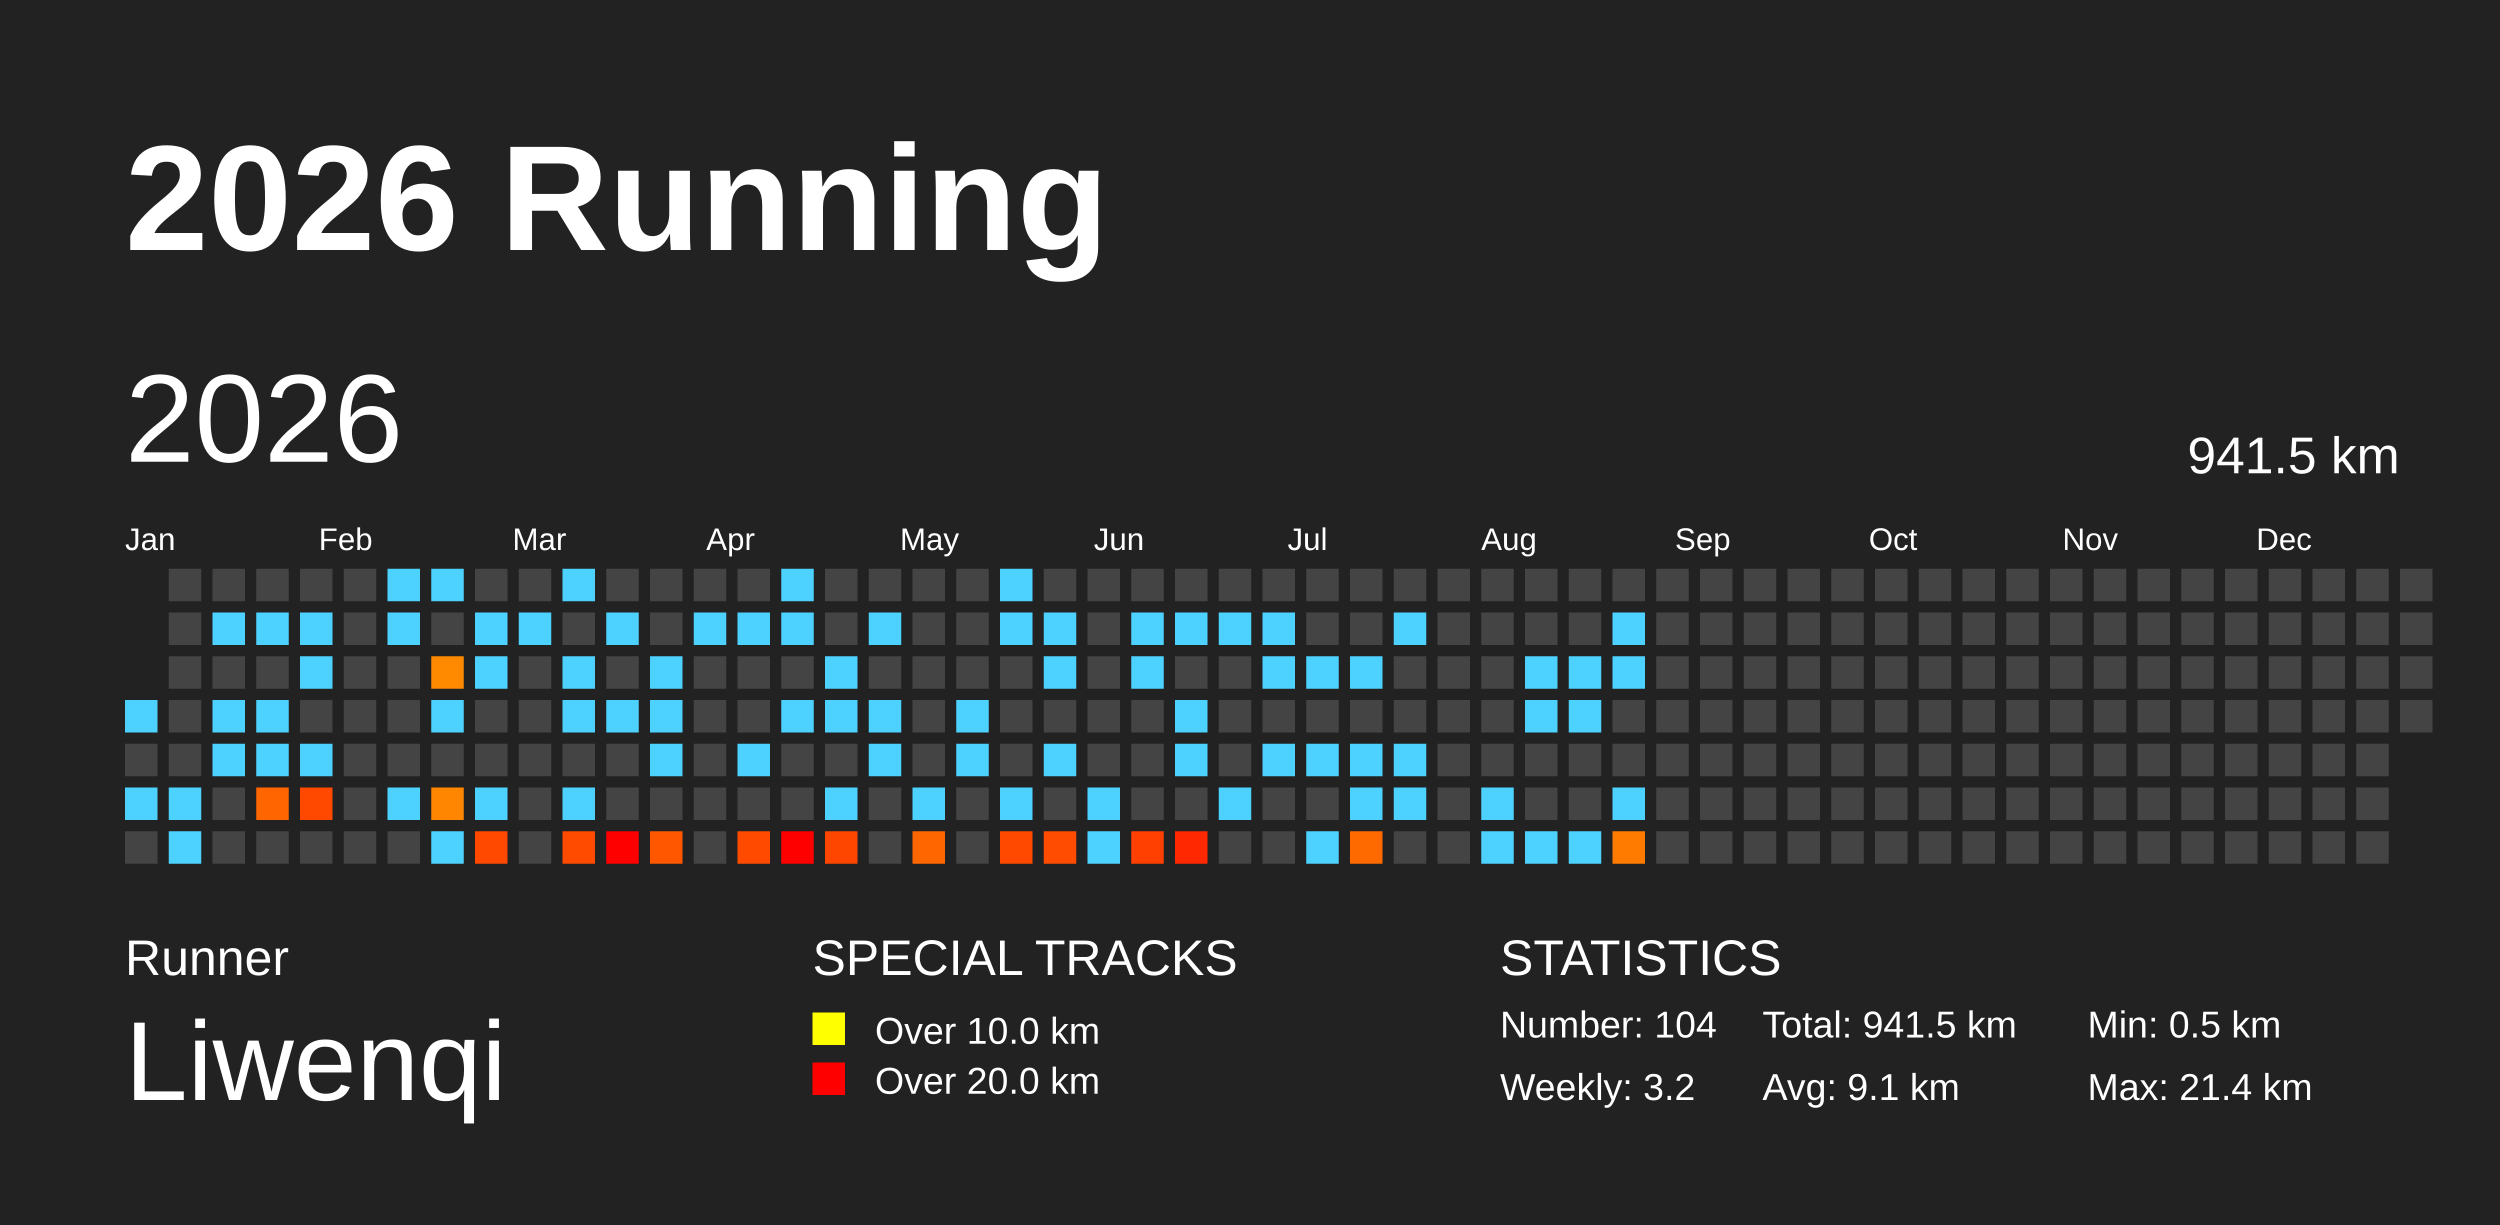
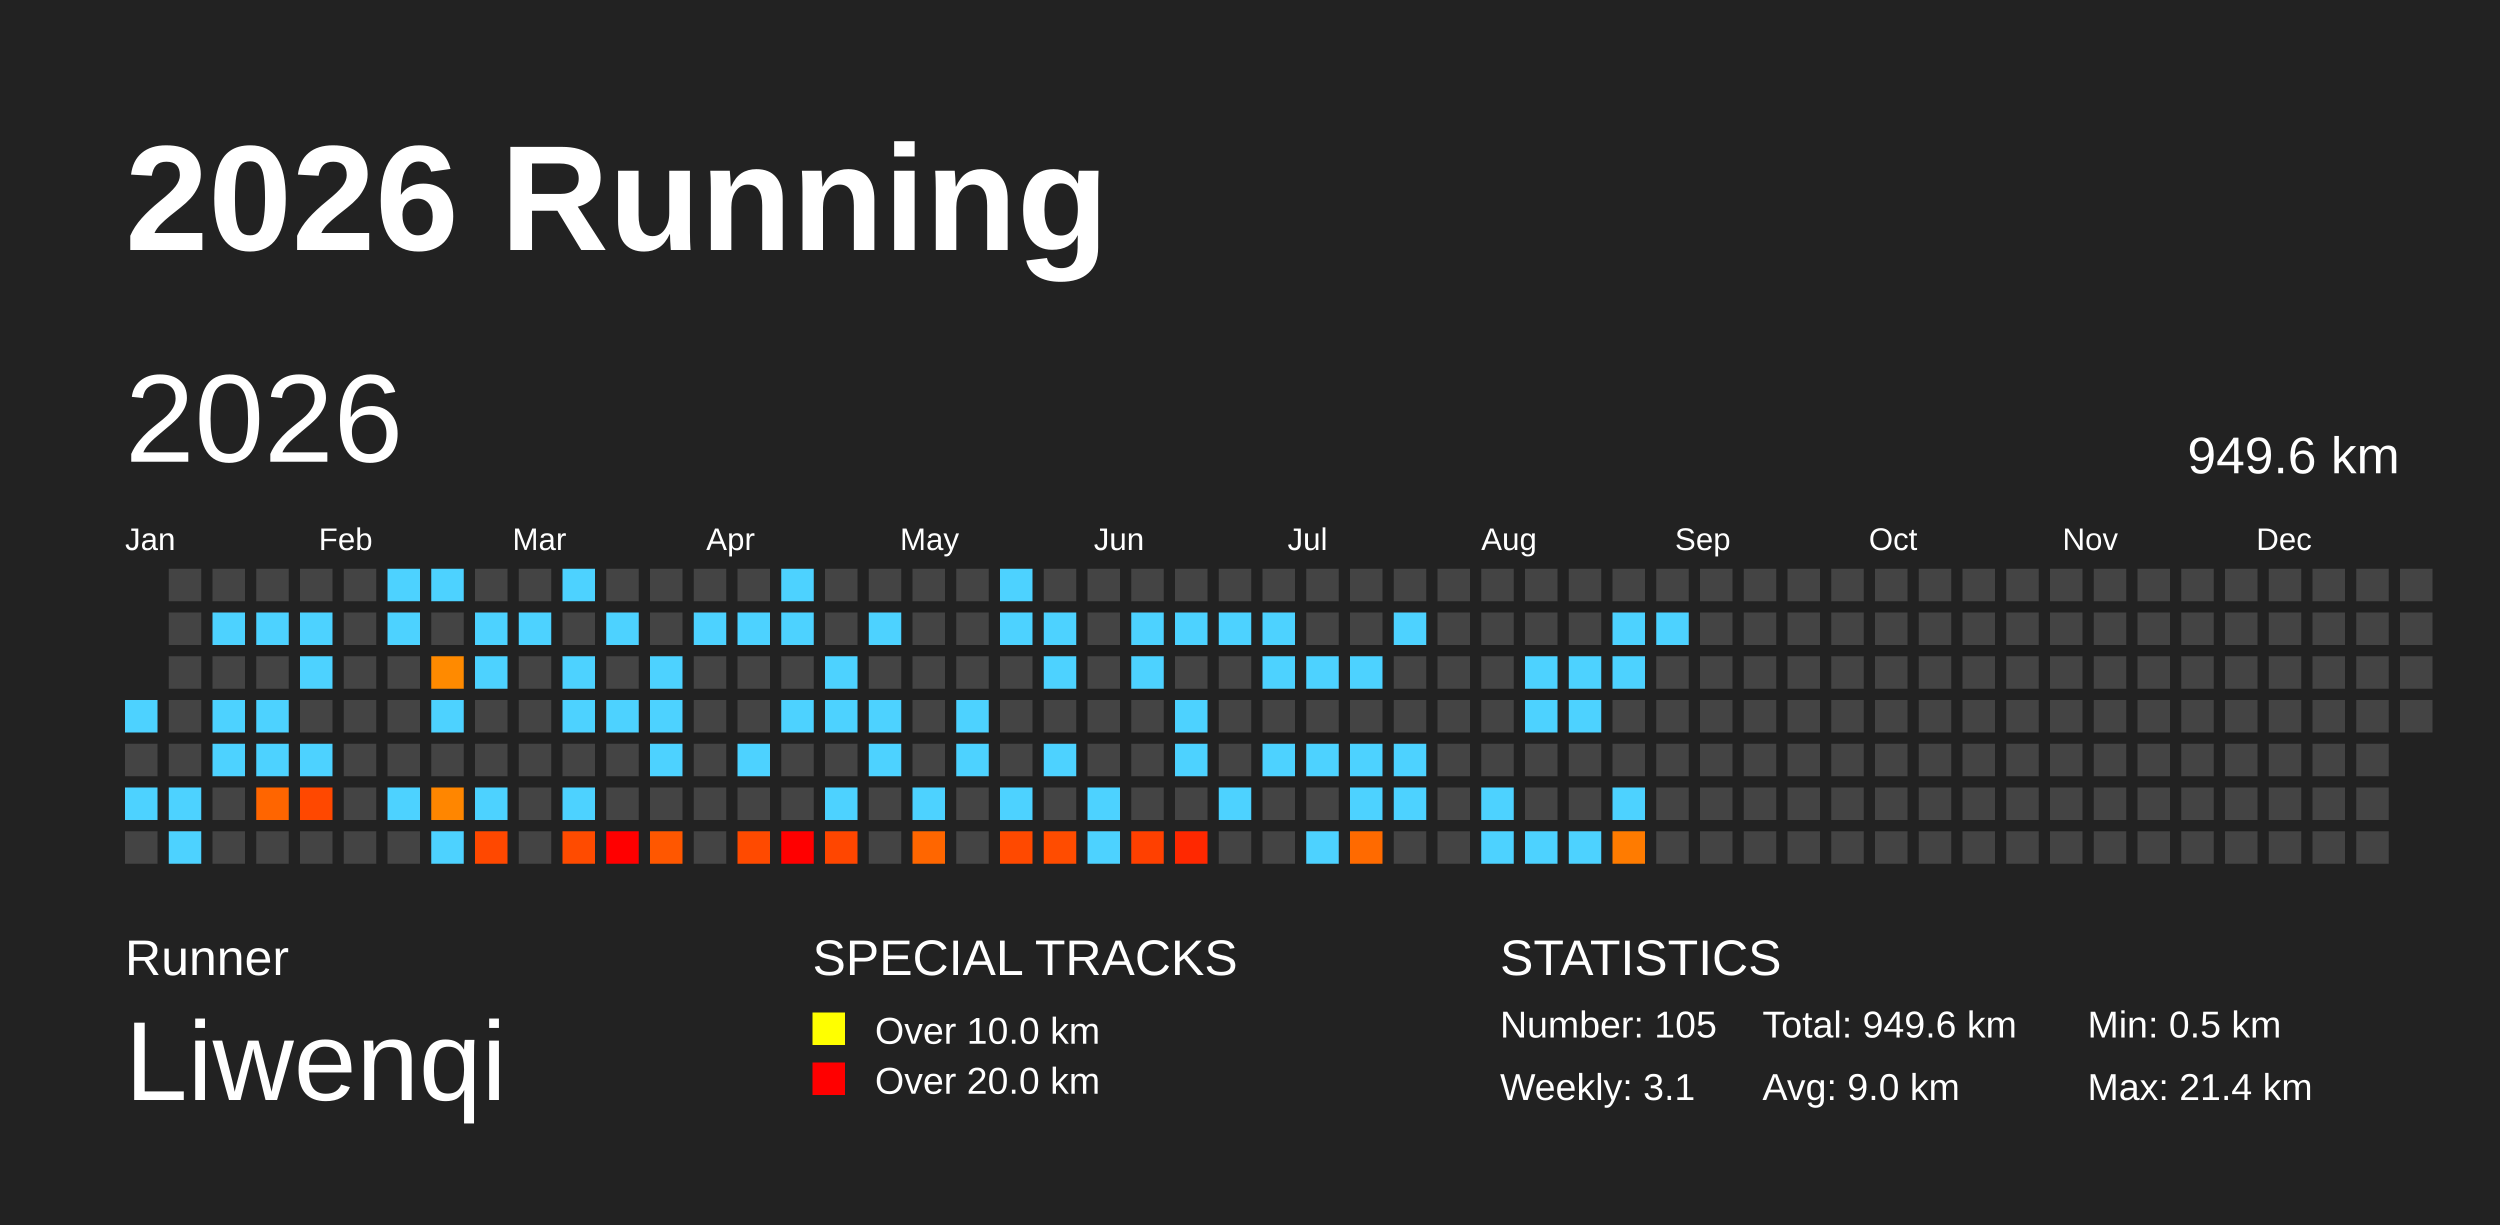
<svg xmlns="http://www.w3.org/2000/svg" baseProfile="full" height="98mm" version="1.1" viewBox="0,0,200,98" width="200mm">
  <defs />
  <rect fill="#222222" height="98" width="200" x="0" y="0" />
  <text fill="#FFFFFF" style="font-size:12px; font-family:Arial; font-weight:bold;" x="10" y="20">2026 Running</text>
  <text fill="#FFFFFF" style="font-size:4px; font-family:Arial" x="10" y="78">Runner</text>
  <text fill="#FFFFFF" style="font-size:9px; font-family:Arial" x="10" y="88">Liwenqi</text>
  <text fill="#FFFFFF" style="font-size:4px; font-family:Arial" x="65" y="78">SPECIAL TRACKS</text>
  <rect fill="yellow" height="2.6" width="2.6" x="65" y="81" />
  <text fill="#FFFFFF" style="font-size:3px; font-family:Arial" x="70" y="83.5">Over 10.0 km</text>
  <rect fill="red" height="2.6" width="2.6" x="65" y="85" />
  <text fill="#FFFFFF" style="font-size:3px; font-family:Arial" x="70" y="87.5">Over 20.0 km</text>
  <text fill="#FFFFFF" style="font-size:4px; font-family:Arial" x="120" y="78">STATISTICS</text>
-   <text fill="#FFFFFF" style="font-size:3px; font-family:Arial" x="120" y="83">Number: 104</text>
-   <text fill="#FFFFFF" style="font-size:3px; font-family:Arial" x="120" y="88">Weekly: 3.2</text>
-   <text fill="#FFFFFF" style="font-size:3px; font-family:Arial" x="141" y="83">Total: 941.5 km</text>
-   <text fill="#FFFFFF" style="font-size:3px; font-family:Arial" x="141" y="88">Avg: 9.1 km</text>
+   <text fill="#FFFFFF" style="font-size:3px; font-family:Arial" x="120" y="83">Number: 105</text>
+   <text fill="#FFFFFF" style="font-size:3px; font-family:Arial" x="120" y="88">Weekly: 3.1</text>
+   <text fill="#FFFFFF" style="font-size:3px; font-family:Arial" x="141" y="83">Total: 949.6 km</text>
+   <text fill="#FFFFFF" style="font-size:3px; font-family:Arial" x="141" y="88">Avg: 9.0 km</text>
  <text fill="#FFFFFF" style="font-size:3px; font-family:Arial" x="167" y="83">Min: 0.5 km</text>
  <text fill="#FFFFFF" style="font-size:3px; font-family:Arial" x="167" y="88">Max: 21.4 km</text>
  <text dominant-baseline="hanging" fill="#FFFFFF" style="font-size:10.0px; font-family:Arial;" x="10" y="30">2026</text>
-   <text dominant-baseline="hanging" fill="#FFFFFF" style="font-size:4.125px; font-family:Arial;" x="175" y="35">941.5 km</text>
+   <text dominant-baseline="hanging" fill="#FFFFFF" style="font-size:4.125px; font-family:Arial;" x="175" y="35">949.6 km</text>
  <text fill="#FFFFFF" style="font-size:2.5px; font-family:Arial" x="10.0" y="44">Jan</text>
  <text fill="#FFFFFF" style="font-size:2.5px; font-family:Arial" x="25.5" y="44">Feb</text>
  <text fill="#FFFFFF" style="font-size:2.5px; font-family:Arial" x="41.0" y="44">Mar</text>
  <text fill="#FFFFFF" style="font-size:2.5px; font-family:Arial" x="56.5" y="44">Apr</text>
  <text fill="#FFFFFF" style="font-size:2.5px; font-family:Arial" x="72.0" y="44">May</text>
  <text fill="#FFFFFF" style="font-size:2.5px; font-family:Arial" x="87.5" y="44">Jun</text>
  <text fill="#FFFFFF" style="font-size:2.5px; font-family:Arial" x="103.0" y="44">Jul</text>
  <text fill="#FFFFFF" style="font-size:2.5px; font-family:Arial" x="118.5" y="44">Aug</text>
  <text fill="#FFFFFF" style="font-size:2.5px; font-family:Arial" x="134.0" y="44">Sep</text>
  <text fill="#FFFFFF" style="font-size:2.5px; font-family:Arial" x="149.5" y="44">Oct</text>
  <text fill="#FFFFFF" style="font-size:2.5px; font-family:Arial" x="165.0" y="44">Nov</text>
  <text fill="#FFFFFF" style="font-size:2.5px; font-family:Arial" x="180.5" y="44">Dec</text>
  <rect fill="#4dd2ff" height="2.6" width="2.6" x="10.0" y="56.0" />
  <rect fill="#444444" height="2.6" width="2.6" x="10.0" y="59.5" />
  <rect fill="#4dd2ff" height="2.6" width="2.6" x="10.0" y="63.0" />
  <rect fill="#444444" height="2.6" width="2.6" x="10.0" y="66.5" />
  <rect fill="#444444" height="2.6" width="2.6" x="13.5" y="45.5" />
  <rect fill="#444444" height="2.6" width="2.6" x="13.5" y="49.0" />
  <rect fill="#444444" height="2.6" width="2.6" x="13.5" y="52.5" />
  <rect fill="#444444" height="2.6" width="2.6" x="13.5" y="56.0" />
  <rect fill="#444444" height="2.6" width="2.6" x="13.5" y="59.5" />
  <rect fill="#4dd2ff" height="2.6" width="2.6" x="13.5" y="63.0" />
  <rect fill="#4dd2ff" height="2.6" width="2.6" x="13.5" y="66.5" />
  <rect fill="#444444" height="2.6" width="2.6" x="17.0" y="45.5" />
  <rect fill="#4dd2ff" height="2.6" width="2.6" x="17.0" y="49.0" />
  <rect fill="#444444" height="2.6" width="2.6" x="17.0" y="52.5" />
  <rect fill="#4dd2ff" height="2.6" width="2.6" x="17.0" y="56.0" />
  <rect fill="#4dd2ff" height="2.6" width="2.6" x="17.0" y="59.5" />
  <rect fill="#444444" height="2.6" width="2.6" x="17.0" y="63.0" />
  <rect fill="#444444" height="2.6" width="2.6" x="17.0" y="66.5" />
  <rect fill="#444444" height="2.6" width="2.6" x="20.5" y="45.5" />
  <rect fill="#4dd2ff" height="2.6" width="2.6" x="20.5" y="49.0" />
  <rect fill="#444444" height="2.6" width="2.6" x="20.5" y="52.5" />
  <rect fill="#4dd2ff" height="2.6" width="2.6" x="20.5" y="56.0" />
  <rect fill="#4dd2ff" height="2.6" width="2.6" x="20.5" y="59.5" />
  <rect fill="#ff6500" height="2.6" width="2.6" x="20.5" y="63.0" />
  <rect fill="#444444" height="2.6" width="2.6" x="20.5" y="66.5" />
  <rect fill="#444444" height="2.6" width="2.6" x="24.0" y="45.5" />
  <rect fill="#4dd2ff" height="2.6" width="2.6" x="24.0" y="49.0" />
  <rect fill="#4dd2ff" height="2.6" width="2.6" x="24.0" y="52.5" />
  <rect fill="#444444" height="2.6" width="2.6" x="24.0" y="56.0" />
  <rect fill="#4dd2ff" height="2.6" width="2.6" x="24.0" y="59.5" />
  <rect fill="#ff4800" height="2.6" width="2.6" x="24.0" y="63.0" />
  <rect fill="#444444" height="2.6" width="2.6" x="24.0" y="66.5" />
  <rect fill="#444444" height="2.6" width="2.6" x="27.5" y="45.5" />
  <rect fill="#444444" height="2.6" width="2.6" x="27.5" y="49.0" />
  <rect fill="#444444" height="2.6" width="2.6" x="27.5" y="52.5" />
  <rect fill="#444444" height="2.6" width="2.6" x="27.5" y="56.0" />
  <rect fill="#444444" height="2.6" width="2.6" x="27.5" y="59.5" />
  <rect fill="#444444" height="2.6" width="2.6" x="27.5" y="63.0" />
  <rect fill="#444444" height="2.6" width="2.6" x="27.5" y="66.5" />
  <rect fill="#4dd2ff" height="2.6" width="2.6" x="31.0" y="45.5" />
  <rect fill="#4dd2ff" height="2.6" width="2.6" x="31.0" y="49.0" />
  <rect fill="#444444" height="2.6" width="2.6" x="31.0" y="52.5" />
  <rect fill="#444444" height="2.6" width="2.6" x="31.0" y="56.0" />
  <rect fill="#444444" height="2.6" width="2.6" x="31.0" y="59.5" />
  <rect fill="#4dd2ff" height="2.6" width="2.6" x="31.0" y="63.0" />
  <rect fill="#444444" height="2.6" width="2.6" x="31.0" y="66.5" />
  <rect fill="#4dd2ff" height="2.6" width="2.6" x="34.5" y="45.5" />
  <rect fill="#444444" height="2.6" width="2.6" x="34.5" y="49.0" />
  <rect fill="#ff8a00" height="2.6" width="2.6" x="34.5" y="52.5" />
  <rect fill="#4dd2ff" height="2.6" width="2.6" x="34.5" y="56.0" />
  <rect fill="#444444" height="2.6" width="2.6" x="34.5" y="59.5" />
  <rect fill="#ff8600" height="2.6" width="2.6" x="34.5" y="63.0" />
  <rect fill="#4dd2ff" height="2.6" width="2.6" x="34.5" y="66.5" />
  <rect fill="#444444" height="2.6" width="2.6" x="38.0" y="45.5" />
  <rect fill="#4dd2ff" height="2.6" width="2.6" x="38.0" y="49.0" />
  <rect fill="#4dd2ff" height="2.6" width="2.6" x="38.0" y="52.5" />
  <rect fill="#444444" height="2.6" width="2.6" x="38.0" y="56.0" />
  <rect fill="#444444" height="2.6" width="2.6" x="38.0" y="59.5" />
  <rect fill="#4dd2ff" height="2.6" width="2.6" x="38.0" y="63.0" />
  <rect fill="#ff4800" height="2.6" width="2.6" x="38.0" y="66.5" />
  <rect fill="#444444" height="2.6" width="2.6" x="41.5" y="45.5" />
  <rect fill="#4dd2ff" height="2.6" width="2.6" x="41.5" y="49.0" />
  <rect fill="#444444" height="2.6" width="2.6" x="41.5" y="52.5" />
  <rect fill="#444444" height="2.6" width="2.6" x="41.5" y="56.0" />
  <rect fill="#444444" height="2.6" width="2.6" x="41.5" y="59.5" />
  <rect fill="#444444" height="2.6" width="2.6" x="41.5" y="63.0" />
  <rect fill="#444444" height="2.6" width="2.6" x="41.5" y="66.5" />
  <rect fill="#4dd2ff" height="2.6" width="2.6" x="45.0" y="45.5" />
  <rect fill="#444444" height="2.6" width="2.6" x="45.0" y="49.0" />
  <rect fill="#4dd2ff" height="2.6" width="2.6" x="45.0" y="52.5" />
  <rect fill="#4dd2ff" height="2.6" width="2.6" x="45.0" y="56.0" />
  <rect fill="#444444" height="2.6" width="2.6" x="45.0" y="59.5" />
  <rect fill="#4dd2ff" height="2.6" width="2.6" x="45.0" y="63.0" />
  <rect fill="#ff4b00" height="2.6" width="2.6" x="45.0" y="66.5" />
  <rect fill="#444444" height="2.6" width="2.6" x="48.5" y="45.5" />
  <rect fill="#4dd2ff" height="2.6" width="2.6" x="48.5" y="49.0" />
  <rect fill="#444444" height="2.6" width="2.6" x="48.5" y="52.5" />
  <rect fill="#4dd2ff" height="2.6" width="2.6" x="48.5" y="56.0" />
  <rect fill="#444444" height="2.6" width="2.6" x="48.5" y="59.5" />
  <rect fill="#444444" height="2.6" width="2.6" x="48.5" y="63.0" />
  <rect fill="red" height="2.6" width="2.6" x="48.5" y="66.5" />
  <rect fill="#444444" height="2.6" width="2.6" x="52.0" y="45.5" />
  <rect fill="#444444" height="2.6" width="2.6" x="52.0" y="49.0" />
  <rect fill="#4dd2ff" height="2.6" width="2.6" x="52.0" y="52.5" />
  <rect fill="#4dd2ff" height="2.6" width="2.6" x="52.0" y="56.0" />
  <rect fill="#4dd2ff" height="2.6" width="2.6" x="52.0" y="59.5" />
  <rect fill="#444444" height="2.6" width="2.6" x="52.0" y="63.0" />
  <rect fill="#ff5700" height="2.6" width="2.6" x="52.0" y="66.5" />
  <rect fill="#444444" height="2.6" width="2.6" x="55.5" y="45.5" />
  <rect fill="#4dd2ff" height="2.6" width="2.6" x="55.5" y="49.0" />
  <rect fill="#444444" height="2.6" width="2.6" x="55.5" y="52.5" />
  <rect fill="#444444" height="2.6" width="2.6" x="55.5" y="56.0" />
  <rect fill="#444444" height="2.6" width="2.6" x="55.5" y="59.5" />
  <rect fill="#444444" height="2.6" width="2.6" x="55.5" y="63.0" />
  <rect fill="#444444" height="2.6" width="2.6" x="55.5" y="66.5" />
  <rect fill="#444444" height="2.6" width="2.6" x="59.0" y="45.5" />
  <rect fill="#4dd2ff" height="2.6" width="2.6" x="59.0" y="49.0" />
  <rect fill="#444444" height="2.6" width="2.6" x="59.0" y="52.5" />
  <rect fill="#444444" height="2.6" width="2.6" x="59.0" y="56.0" />
  <rect fill="#4dd2ff" height="2.6" width="2.6" x="59.0" y="59.5" />
  <rect fill="#444444" height="2.6" width="2.6" x="59.0" y="63.0" />
  <rect fill="#ff4a00" height="2.6" width="2.6" x="59.0" y="66.5" />
  <rect fill="#4dd2ff" height="2.6" width="2.6" x="62.5" y="45.5" />
  <rect fill="#4dd2ff" height="2.6" width="2.6" x="62.5" y="49.0" />
  <rect fill="#444444" height="2.6" width="2.6" x="62.5" y="52.5" />
  <rect fill="#4dd2ff" height="2.6" width="2.6" x="62.5" y="56.0" />
  <rect fill="#444444" height="2.6" width="2.6" x="62.5" y="59.5" />
  <rect fill="#444444" height="2.6" width="2.6" x="62.5" y="63.0" />
  <rect fill="red" height="2.6" width="2.6" x="62.5" y="66.5" />
  <rect fill="#444444" height="2.6" width="2.6" x="66.0" y="45.5" />
  <rect fill="#444444" height="2.6" width="2.6" x="66.0" y="49.0" />
  <rect fill="#4dd2ff" height="2.6" width="2.6" x="66.0" y="52.5" />
  <rect fill="#4dd2ff" height="2.6" width="2.6" x="66.0" y="56.0" />
  <rect fill="#444444" height="2.6" width="2.6" x="66.0" y="59.5" />
  <rect fill="#4dd2ff" height="2.6" width="2.6" x="66.0" y="63.0" />
  <rect fill="#ff4600" height="2.6" width="2.6" x="66.0" y="66.5" />
  <rect fill="#444444" height="2.6" width="2.6" x="69.5" y="45.5" />
  <rect fill="#4dd2ff" height="2.6" width="2.6" x="69.5" y="49.0" />
  <rect fill="#444444" height="2.6" width="2.6" x="69.5" y="52.5" />
  <rect fill="#4dd2ff" height="2.6" width="2.6" x="69.5" y="56.0" />
  <rect fill="#4dd2ff" height="2.6" width="2.6" x="69.5" y="59.5" />
  <rect fill="#444444" height="2.6" width="2.6" x="69.5" y="63.0" />
  <rect fill="#444444" height="2.6" width="2.6" x="69.5" y="66.5" />
  <rect fill="#444444" height="2.6" width="2.6" x="73.0" y="45.5" />
  <rect fill="#444444" height="2.6" width="2.6" x="73.0" y="49.0" />
  <rect fill="#444444" height="2.6" width="2.6" x="73.0" y="52.5" />
  <rect fill="#444444" height="2.6" width="2.6" x="73.0" y="56.0" />
  <rect fill="#444444" height="2.6" width="2.6" x="73.0" y="59.5" />
  <rect fill="#4dd2ff" height="2.6" width="2.6" x="73.0" y="63.0" />
  <rect fill="#ff6600" height="2.6" width="2.6" x="73.0" y="66.5" />
  <rect fill="#444444" height="2.6" width="2.6" x="76.5" y="45.5" />
  <rect fill="#444444" height="2.6" width="2.6" x="76.5" y="49.0" />
  <rect fill="#444444" height="2.6" width="2.6" x="76.5" y="52.5" />
  <rect fill="#4dd2ff" height="2.6" width="2.6" x="76.5" y="56.0" />
  <rect fill="#4dd2ff" height="2.6" width="2.6" x="76.5" y="59.5" />
  <rect fill="#444444" height="2.6" width="2.6" x="76.5" y="63.0" />
  <rect fill="#444444" height="2.6" width="2.6" x="76.5" y="66.5" />
  <rect fill="#4dd2ff" height="2.6" width="2.6" x="80.0" y="45.5" />
  <rect fill="#4dd2ff" height="2.6" width="2.6" x="80.0" y="49.0" />
  <rect fill="#444444" height="2.6" width="2.6" x="80.0" y="52.5" />
  <rect fill="#444444" height="2.6" width="2.6" x="80.0" y="56.0" />
  <rect fill="#444444" height="2.6" width="2.6" x="80.0" y="59.5" />
  <rect fill="#4dd2ff" height="2.6" width="2.6" x="80.0" y="63.0" />
  <rect fill="#ff4900" height="2.6" width="2.6" x="80.0" y="66.5" />
  <rect fill="#444444" height="2.6" width="2.6" x="83.5" y="45.5" />
  <rect fill="#4dd2ff" height="2.6" width="2.6" x="83.5" y="49.0" />
  <rect fill="#4dd2ff" height="2.6" width="2.6" x="83.5" y="52.5" />
  <rect fill="#444444" height="2.6" width="2.6" x="83.5" y="56.0" />
  <rect fill="#4dd2ff" height="2.6" width="2.6" x="83.5" y="59.5" />
  <rect fill="#444444" height="2.6" width="2.6" x="83.5" y="63.0" />
  <rect fill="#ff4c00" height="2.6" width="2.6" x="83.5" y="66.5" />
  <rect fill="#444444" height="2.6" width="2.6" x="87.0" y="45.5" />
  <rect fill="#444444" height="2.6" width="2.6" x="87.0" y="49.0" />
  <rect fill="#444444" height="2.6" width="2.6" x="87.0" y="52.5" />
  <rect fill="#444444" height="2.6" width="2.6" x="87.0" y="56.0" />
  <rect fill="#444444" height="2.6" width="2.6" x="87.0" y="59.5" />
  <rect fill="#4dd2ff" height="2.6" width="2.6" x="87.0" y="63.0" />
  <rect fill="#4dd2ff" height="2.6" width="2.6" x="87.0" y="66.5" />
  <rect fill="#444444" height="2.6" width="2.6" x="90.5" y="45.5" />
  <rect fill="#4dd2ff" height="2.6" width="2.6" x="90.5" y="49.0" />
  <rect fill="#4dd2ff" height="2.6" width="2.6" x="90.5" y="52.5" />
  <rect fill="#444444" height="2.6" width="2.6" x="90.5" y="56.0" />
  <rect fill="#444444" height="2.6" width="2.6" x="90.5" y="59.5" />
  <rect fill="#444444" height="2.6" width="2.6" x="90.5" y="63.0" />
  <rect fill="#ff4000" height="2.6" width="2.6" x="90.5" y="66.5" />
  <rect fill="#444444" height="2.6" width="2.6" x="94.0" y="45.5" />
  <rect fill="#4dd2ff" height="2.6" width="2.6" x="94.0" y="49.0" />
  <rect fill="#444444" height="2.6" width="2.6" x="94.0" y="52.5" />
  <rect fill="#4dd2ff" height="2.6" width="2.6" x="94.0" y="56.0" />
  <rect fill="#4dd2ff" height="2.6" width="2.6" x="94.0" y="59.5" />
  <rect fill="#444444" height="2.6" width="2.6" x="94.0" y="63.0" />
  <rect fill="#ff2800" height="2.6" width="2.6" x="94.0" y="66.5" />
  <rect fill="#444444" height="2.6" width="2.6" x="97.5" y="45.5" />
  <rect fill="#4dd2ff" height="2.6" width="2.6" x="97.5" y="49.0" />
  <rect fill="#444444" height="2.6" width="2.6" x="97.5" y="52.5" />
  <rect fill="#444444" height="2.6" width="2.6" x="97.5" y="56.0" />
  <rect fill="#444444" height="2.6" width="2.6" x="97.5" y="59.5" />
  <rect fill="#4dd2ff" height="2.6" width="2.6" x="97.5" y="63.0" />
  <rect fill="#444444" height="2.6" width="2.6" x="97.5" y="66.5" />
  <rect fill="#444444" height="2.6" width="2.6" x="101.0" y="45.5" />
  <rect fill="#4dd2ff" height="2.6" width="2.6" x="101.0" y="49.0" />
  <rect fill="#4dd2ff" height="2.6" width="2.6" x="101.0" y="52.5" />
  <rect fill="#444444" height="2.6" width="2.6" x="101.0" y="56.0" />
  <rect fill="#4dd2ff" height="2.6" width="2.6" x="101.0" y="59.5" />
  <rect fill="#444444" height="2.6" width="2.6" x="101.0" y="63.0" />
  <rect fill="#444444" height="2.6" width="2.6" x="101.0" y="66.5" />
  <rect fill="#444444" height="2.6" width="2.6" x="104.5" y="45.5" />
  <rect fill="#444444" height="2.6" width="2.6" x="104.5" y="49.0" />
  <rect fill="#4dd2ff" height="2.6" width="2.6" x="104.5" y="52.5" />
  <rect fill="#444444" height="2.6" width="2.6" x="104.5" y="56.0" />
  <rect fill="#4dd2ff" height="2.6" width="2.6" x="104.5" y="59.5" />
  <rect fill="#444444" height="2.6" width="2.6" x="104.5" y="63.0" />
  <rect fill="#4dd2ff" height="2.6" width="2.6" x="104.5" y="66.5" />
  <rect fill="#444444" height="2.6" width="2.6" x="108.0" y="45.5" />
  <rect fill="#444444" height="2.6" width="2.6" x="108.0" y="49.0" />
  <rect fill="#4dd2ff" height="2.6" width="2.6" x="108.0" y="52.5" />
  <rect fill="#444444" height="2.6" width="2.6" x="108.0" y="56.0" />
  <rect fill="#4dd2ff" height="2.6" width="2.6" x="108.0" y="59.5" />
  <rect fill="#4dd2ff" height="2.6" width="2.6" x="108.0" y="63.0" />
  <rect fill="#ff6a00" height="2.6" width="2.6" x="108.0" y="66.5" />
  <rect fill="#444444" height="2.6" width="2.6" x="111.5" y="45.5" />
  <rect fill="#4dd2ff" height="2.6" width="2.6" x="111.5" y="49.0" />
  <rect fill="#444444" height="2.6" width="2.6" x="111.5" y="52.5" />
  <rect fill="#444444" height="2.6" width="2.6" x="111.5" y="56.0" />
  <rect fill="#4dd2ff" height="2.6" width="2.6" x="111.5" y="59.5" />
  <rect fill="#4dd2ff" height="2.6" width="2.6" x="111.5" y="63.0" />
  <rect fill="#444444" height="2.6" width="2.6" x="111.5" y="66.5" />
  <rect fill="#444444" height="2.6" width="2.6" x="115.0" y="45.5" />
  <rect fill="#444444" height="2.6" width="2.6" x="115.0" y="49.0" />
  <rect fill="#444444" height="2.6" width="2.6" x="115.0" y="52.5" />
  <rect fill="#444444" height="2.6" width="2.6" x="115.0" y="56.0" />
  <rect fill="#444444" height="2.6" width="2.6" x="115.0" y="59.5" />
  <rect fill="#444444" height="2.6" width="2.6" x="115.0" y="63.0" />
  <rect fill="#444444" height="2.6" width="2.6" x="115.0" y="66.5" />
  <rect fill="#444444" height="2.6" width="2.6" x="118.5" y="45.5" />
  <rect fill="#444444" height="2.6" width="2.6" x="118.5" y="49.0" />
  <rect fill="#444444" height="2.6" width="2.6" x="118.5" y="52.5" />
  <rect fill="#444444" height="2.6" width="2.6" x="118.5" y="56.0" />
  <rect fill="#444444" height="2.6" width="2.6" x="118.5" y="59.5" />
  <rect fill="#4dd2ff" height="2.6" width="2.6" x="118.5" y="63.0" />
  <rect fill="#4dd2ff" height="2.6" width="2.6" x="118.5" y="66.5" />
  <rect fill="#444444" height="2.6" width="2.6" x="122.0" y="45.5" />
  <rect fill="#444444" height="2.6" width="2.6" x="122.0" y="49.0" />
  <rect fill="#4dd2ff" height="2.6" width="2.6" x="122.0" y="52.5" />
  <rect fill="#4dd2ff" height="2.6" width="2.6" x="122.0" y="56.0" />
  <rect fill="#444444" height="2.6" width="2.6" x="122.0" y="59.5" />
  <rect fill="#444444" height="2.6" width="2.6" x="122.0" y="63.0" />
  <rect fill="#4dd2ff" height="2.6" width="2.6" x="122.0" y="66.5" />
  <rect fill="#444444" height="2.6" width="2.6" x="125.5" y="45.5" />
  <rect fill="#444444" height="2.6" width="2.6" x="125.5" y="49.0" />
  <rect fill="#4dd2ff" height="2.6" width="2.6" x="125.5" y="52.5" />
  <rect fill="#4dd2ff" height="2.6" width="2.6" x="125.5" y="56.0" />
  <rect fill="#444444" height="2.6" width="2.6" x="125.5" y="59.5" />
  <rect fill="#444444" height="2.6" width="2.6" x="125.5" y="63.0" />
  <rect fill="#4dd2ff" height="2.6" width="2.6" x="125.5" y="66.5" />
  <rect fill="#444444" height="2.6" width="2.6" x="129.0" y="45.5" />
  <rect fill="#4dd2ff" height="2.6" width="2.6" x="129.0" y="49.0" />
  <rect fill="#4dd2ff" height="2.6" width="2.6" x="129.0" y="52.5" />
  <rect fill="#444444" height="2.6" width="2.6" x="129.0" y="56.0" />
  <rect fill="#444444" height="2.6" width="2.6" x="129.0" y="59.5" />
  <rect fill="#4dd2ff" height="2.6" width="2.6" x="129.0" y="63.0" />
  <rect fill="#ff7b00" height="2.6" width="2.6" x="129.0" y="66.5" />
  <rect fill="#444444" height="2.6" width="2.6" x="132.5" y="45.5" />
-   <rect fill="#444444" height="2.6" width="2.6" x="132.5" y="49.0" />
+   <rect fill="#4dd2ff" height="2.6" width="2.6" x="132.5" y="49.0" />
  <rect fill="#444444" height="2.6" width="2.6" x="132.5" y="52.5" />
  <rect fill="#444444" height="2.6" width="2.6" x="132.5" y="56.0" />
  <rect fill="#444444" height="2.6" width="2.6" x="132.5" y="59.5" />
  <rect fill="#444444" height="2.6" width="2.6" x="132.5" y="63.0" />
  <rect fill="#444444" height="2.6" width="2.6" x="132.5" y="66.5" />
  <rect fill="#444444" height="2.6" width="2.6" x="136.0" y="45.5" />
  <rect fill="#444444" height="2.6" width="2.6" x="136.0" y="49.0" />
  <rect fill="#444444" height="2.6" width="2.6" x="136.0" y="52.5" />
  <rect fill="#444444" height="2.6" width="2.6" x="136.0" y="56.0" />
  <rect fill="#444444" height="2.6" width="2.6" x="136.0" y="59.5" />
  <rect fill="#444444" height="2.6" width="2.6" x="136.0" y="63.0" />
  <rect fill="#444444" height="2.6" width="2.6" x="136.0" y="66.5" />
  <rect fill="#444444" height="2.6" width="2.6" x="139.5" y="45.5" />
  <rect fill="#444444" height="2.6" width="2.6" x="139.5" y="49.0" />
  <rect fill="#444444" height="2.6" width="2.6" x="139.5" y="52.5" />
  <rect fill="#444444" height="2.6" width="2.6" x="139.5" y="56.0" />
  <rect fill="#444444" height="2.6" width="2.6" x="139.5" y="59.5" />
  <rect fill="#444444" height="2.6" width="2.6" x="139.5" y="63.0" />
  <rect fill="#444444" height="2.6" width="2.6" x="139.5" y="66.5" />
  <rect fill="#444444" height="2.6" width="2.6" x="143.0" y="45.5" />
  <rect fill="#444444" height="2.6" width="2.6" x="143.0" y="49.0" />
  <rect fill="#444444" height="2.6" width="2.6" x="143.0" y="52.5" />
  <rect fill="#444444" height="2.6" width="2.6" x="143.0" y="56.0" />
  <rect fill="#444444" height="2.6" width="2.6" x="143.0" y="59.5" />
  <rect fill="#444444" height="2.6" width="2.6" x="143.0" y="63.0" />
  <rect fill="#444444" height="2.6" width="2.6" x="143.0" y="66.5" />
  <rect fill="#444444" height="2.6" width="2.6" x="146.5" y="45.5" />
  <rect fill="#444444" height="2.6" width="2.6" x="146.5" y="49.0" />
  <rect fill="#444444" height="2.6" width="2.6" x="146.5" y="52.5" />
  <rect fill="#444444" height="2.6" width="2.6" x="146.5" y="56.0" />
  <rect fill="#444444" height="2.6" width="2.6" x="146.5" y="59.5" />
  <rect fill="#444444" height="2.6" width="2.6" x="146.5" y="63.0" />
  <rect fill="#444444" height="2.6" width="2.6" x="146.5" y="66.5" />
  <rect fill="#444444" height="2.6" width="2.6" x="150.0" y="45.5" />
  <rect fill="#444444" height="2.6" width="2.6" x="150.0" y="49.0" />
  <rect fill="#444444" height="2.6" width="2.6" x="150.0" y="52.5" />
  <rect fill="#444444" height="2.6" width="2.6" x="150.0" y="56.0" />
  <rect fill="#444444" height="2.6" width="2.6" x="150.0" y="59.5" />
  <rect fill="#444444" height="2.6" width="2.6" x="150.0" y="63.0" />
  <rect fill="#444444" height="2.6" width="2.6" x="150.0" y="66.5" />
  <rect fill="#444444" height="2.6" width="2.6" x="153.5" y="45.5" />
  <rect fill="#444444" height="2.6" width="2.6" x="153.5" y="49.0" />
  <rect fill="#444444" height="2.6" width="2.6" x="153.5" y="52.5" />
  <rect fill="#444444" height="2.6" width="2.6" x="153.5" y="56.0" />
  <rect fill="#444444" height="2.6" width="2.6" x="153.5" y="59.5" />
  <rect fill="#444444" height="2.6" width="2.6" x="153.5" y="63.0" />
  <rect fill="#444444" height="2.6" width="2.6" x="153.5" y="66.5" />
  <rect fill="#444444" height="2.6" width="2.6" x="157.0" y="45.5" />
  <rect fill="#444444" height="2.6" width="2.6" x="157.0" y="49.0" />
  <rect fill="#444444" height="2.6" width="2.6" x="157.0" y="52.5" />
  <rect fill="#444444" height="2.6" width="2.6" x="157.0" y="56.0" />
  <rect fill="#444444" height="2.6" width="2.6" x="157.0" y="59.5" />
  <rect fill="#444444" height="2.6" width="2.6" x="157.0" y="63.0" />
  <rect fill="#444444" height="2.6" width="2.6" x="157.0" y="66.5" />
  <rect fill="#444444" height="2.6" width="2.6" x="160.5" y="45.5" />
  <rect fill="#444444" height="2.6" width="2.6" x="160.5" y="49.0" />
  <rect fill="#444444" height="2.6" width="2.6" x="160.5" y="52.5" />
  <rect fill="#444444" height="2.6" width="2.6" x="160.5" y="56.0" />
  <rect fill="#444444" height="2.6" width="2.6" x="160.5" y="59.5" />
  <rect fill="#444444" height="2.6" width="2.6" x="160.5" y="63.0" />
  <rect fill="#444444" height="2.6" width="2.6" x="160.5" y="66.5" />
  <rect fill="#444444" height="2.6" width="2.6" x="164.0" y="45.5" />
  <rect fill="#444444" height="2.6" width="2.6" x="164.0" y="49.0" />
  <rect fill="#444444" height="2.6" width="2.6" x="164.0" y="52.5" />
  <rect fill="#444444" height="2.6" width="2.6" x="164.0" y="56.0" />
  <rect fill="#444444" height="2.6" width="2.6" x="164.0" y="59.5" />
  <rect fill="#444444" height="2.6" width="2.6" x="164.0" y="63.0" />
  <rect fill="#444444" height="2.6" width="2.6" x="164.0" y="66.5" />
  <rect fill="#444444" height="2.6" width="2.6" x="167.5" y="45.5" />
  <rect fill="#444444" height="2.6" width="2.6" x="167.5" y="49.0" />
  <rect fill="#444444" height="2.6" width="2.6" x="167.5" y="52.5" />
  <rect fill="#444444" height="2.6" width="2.6" x="167.5" y="56.0" />
  <rect fill="#444444" height="2.6" width="2.6" x="167.5" y="59.5" />
  <rect fill="#444444" height="2.6" width="2.6" x="167.5" y="63.0" />
  <rect fill="#444444" height="2.6" width="2.6" x="167.5" y="66.5" />
  <rect fill="#444444" height="2.6" width="2.6" x="171.0" y="45.5" />
  <rect fill="#444444" height="2.6" width="2.6" x="171.0" y="49.0" />
  <rect fill="#444444" height="2.6" width="2.6" x="171.0" y="52.5" />
  <rect fill="#444444" height="2.6" width="2.6" x="171.0" y="56.0" />
  <rect fill="#444444" height="2.6" width="2.6" x="171.0" y="59.5" />
  <rect fill="#444444" height="2.6" width="2.6" x="171.0" y="63.0" />
  <rect fill="#444444" height="2.6" width="2.6" x="171.0" y="66.5" />
  <rect fill="#444444" height="2.6" width="2.6" x="174.5" y="45.5" />
  <rect fill="#444444" height="2.6" width="2.6" x="174.5" y="49.0" />
  <rect fill="#444444" height="2.6" width="2.6" x="174.5" y="52.5" />
  <rect fill="#444444" height="2.6" width="2.6" x="174.5" y="56.0" />
  <rect fill="#444444" height="2.6" width="2.6" x="174.5" y="59.5" />
  <rect fill="#444444" height="2.6" width="2.6" x="174.5" y="63.0" />
  <rect fill="#444444" height="2.6" width="2.6" x="174.5" y="66.5" />
  <rect fill="#444444" height="2.6" width="2.6" x="178.0" y="45.5" />
  <rect fill="#444444" height="2.6" width="2.6" x="178.0" y="49.0" />
  <rect fill="#444444" height="2.6" width="2.6" x="178.0" y="52.5" />
  <rect fill="#444444" height="2.6" width="2.6" x="178.0" y="56.0" />
  <rect fill="#444444" height="2.6" width="2.6" x="178.0" y="59.5" />
  <rect fill="#444444" height="2.6" width="2.6" x="178.0" y="63.0" />
  <rect fill="#444444" height="2.6" width="2.6" x="178.0" y="66.5" />
  <rect fill="#444444" height="2.6" width="2.6" x="181.5" y="45.5" />
  <rect fill="#444444" height="2.6" width="2.6" x="181.5" y="49.0" />
  <rect fill="#444444" height="2.6" width="2.6" x="181.5" y="52.5" />
  <rect fill="#444444" height="2.6" width="2.6" x="181.5" y="56.0" />
  <rect fill="#444444" height="2.6" width="2.6" x="181.5" y="59.5" />
  <rect fill="#444444" height="2.6" width="2.6" x="181.5" y="63.0" />
  <rect fill="#444444" height="2.6" width="2.6" x="181.5" y="66.5" />
  <rect fill="#444444" height="2.6" width="2.6" x="185.0" y="45.5" />
  <rect fill="#444444" height="2.6" width="2.6" x="185.0" y="49.0" />
  <rect fill="#444444" height="2.6" width="2.6" x="185.0" y="52.5" />
  <rect fill="#444444" height="2.6" width="2.6" x="185.0" y="56.0" />
  <rect fill="#444444" height="2.6" width="2.6" x="185.0" y="59.5" />
  <rect fill="#444444" height="2.6" width="2.6" x="185.0" y="63.0" />
  <rect fill="#444444" height="2.6" width="2.6" x="185.0" y="66.5" />
  <rect fill="#444444" height="2.6" width="2.6" x="188.5" y="45.5" />
  <rect fill="#444444" height="2.6" width="2.6" x="188.5" y="49.0" />
  <rect fill="#444444" height="2.6" width="2.6" x="188.5" y="52.5" />
  <rect fill="#444444" height="2.6" width="2.6" x="188.5" y="56.0" />
  <rect fill="#444444" height="2.6" width="2.6" x="188.5" y="59.5" />
  <rect fill="#444444" height="2.6" width="2.6" x="188.5" y="63.0" />
  <rect fill="#444444" height="2.6" width="2.6" x="188.5" y="66.5" />
  <rect fill="#444444" height="2.6" width="2.6" x="192.0" y="45.5" />
  <rect fill="#444444" height="2.6" width="2.6" x="192.0" y="49.0" />
  <rect fill="#444444" height="2.6" width="2.6" x="192.0" y="52.5" />
  <rect fill="#444444" height="2.6" width="2.6" x="192.0" y="56.0" />
</svg>
